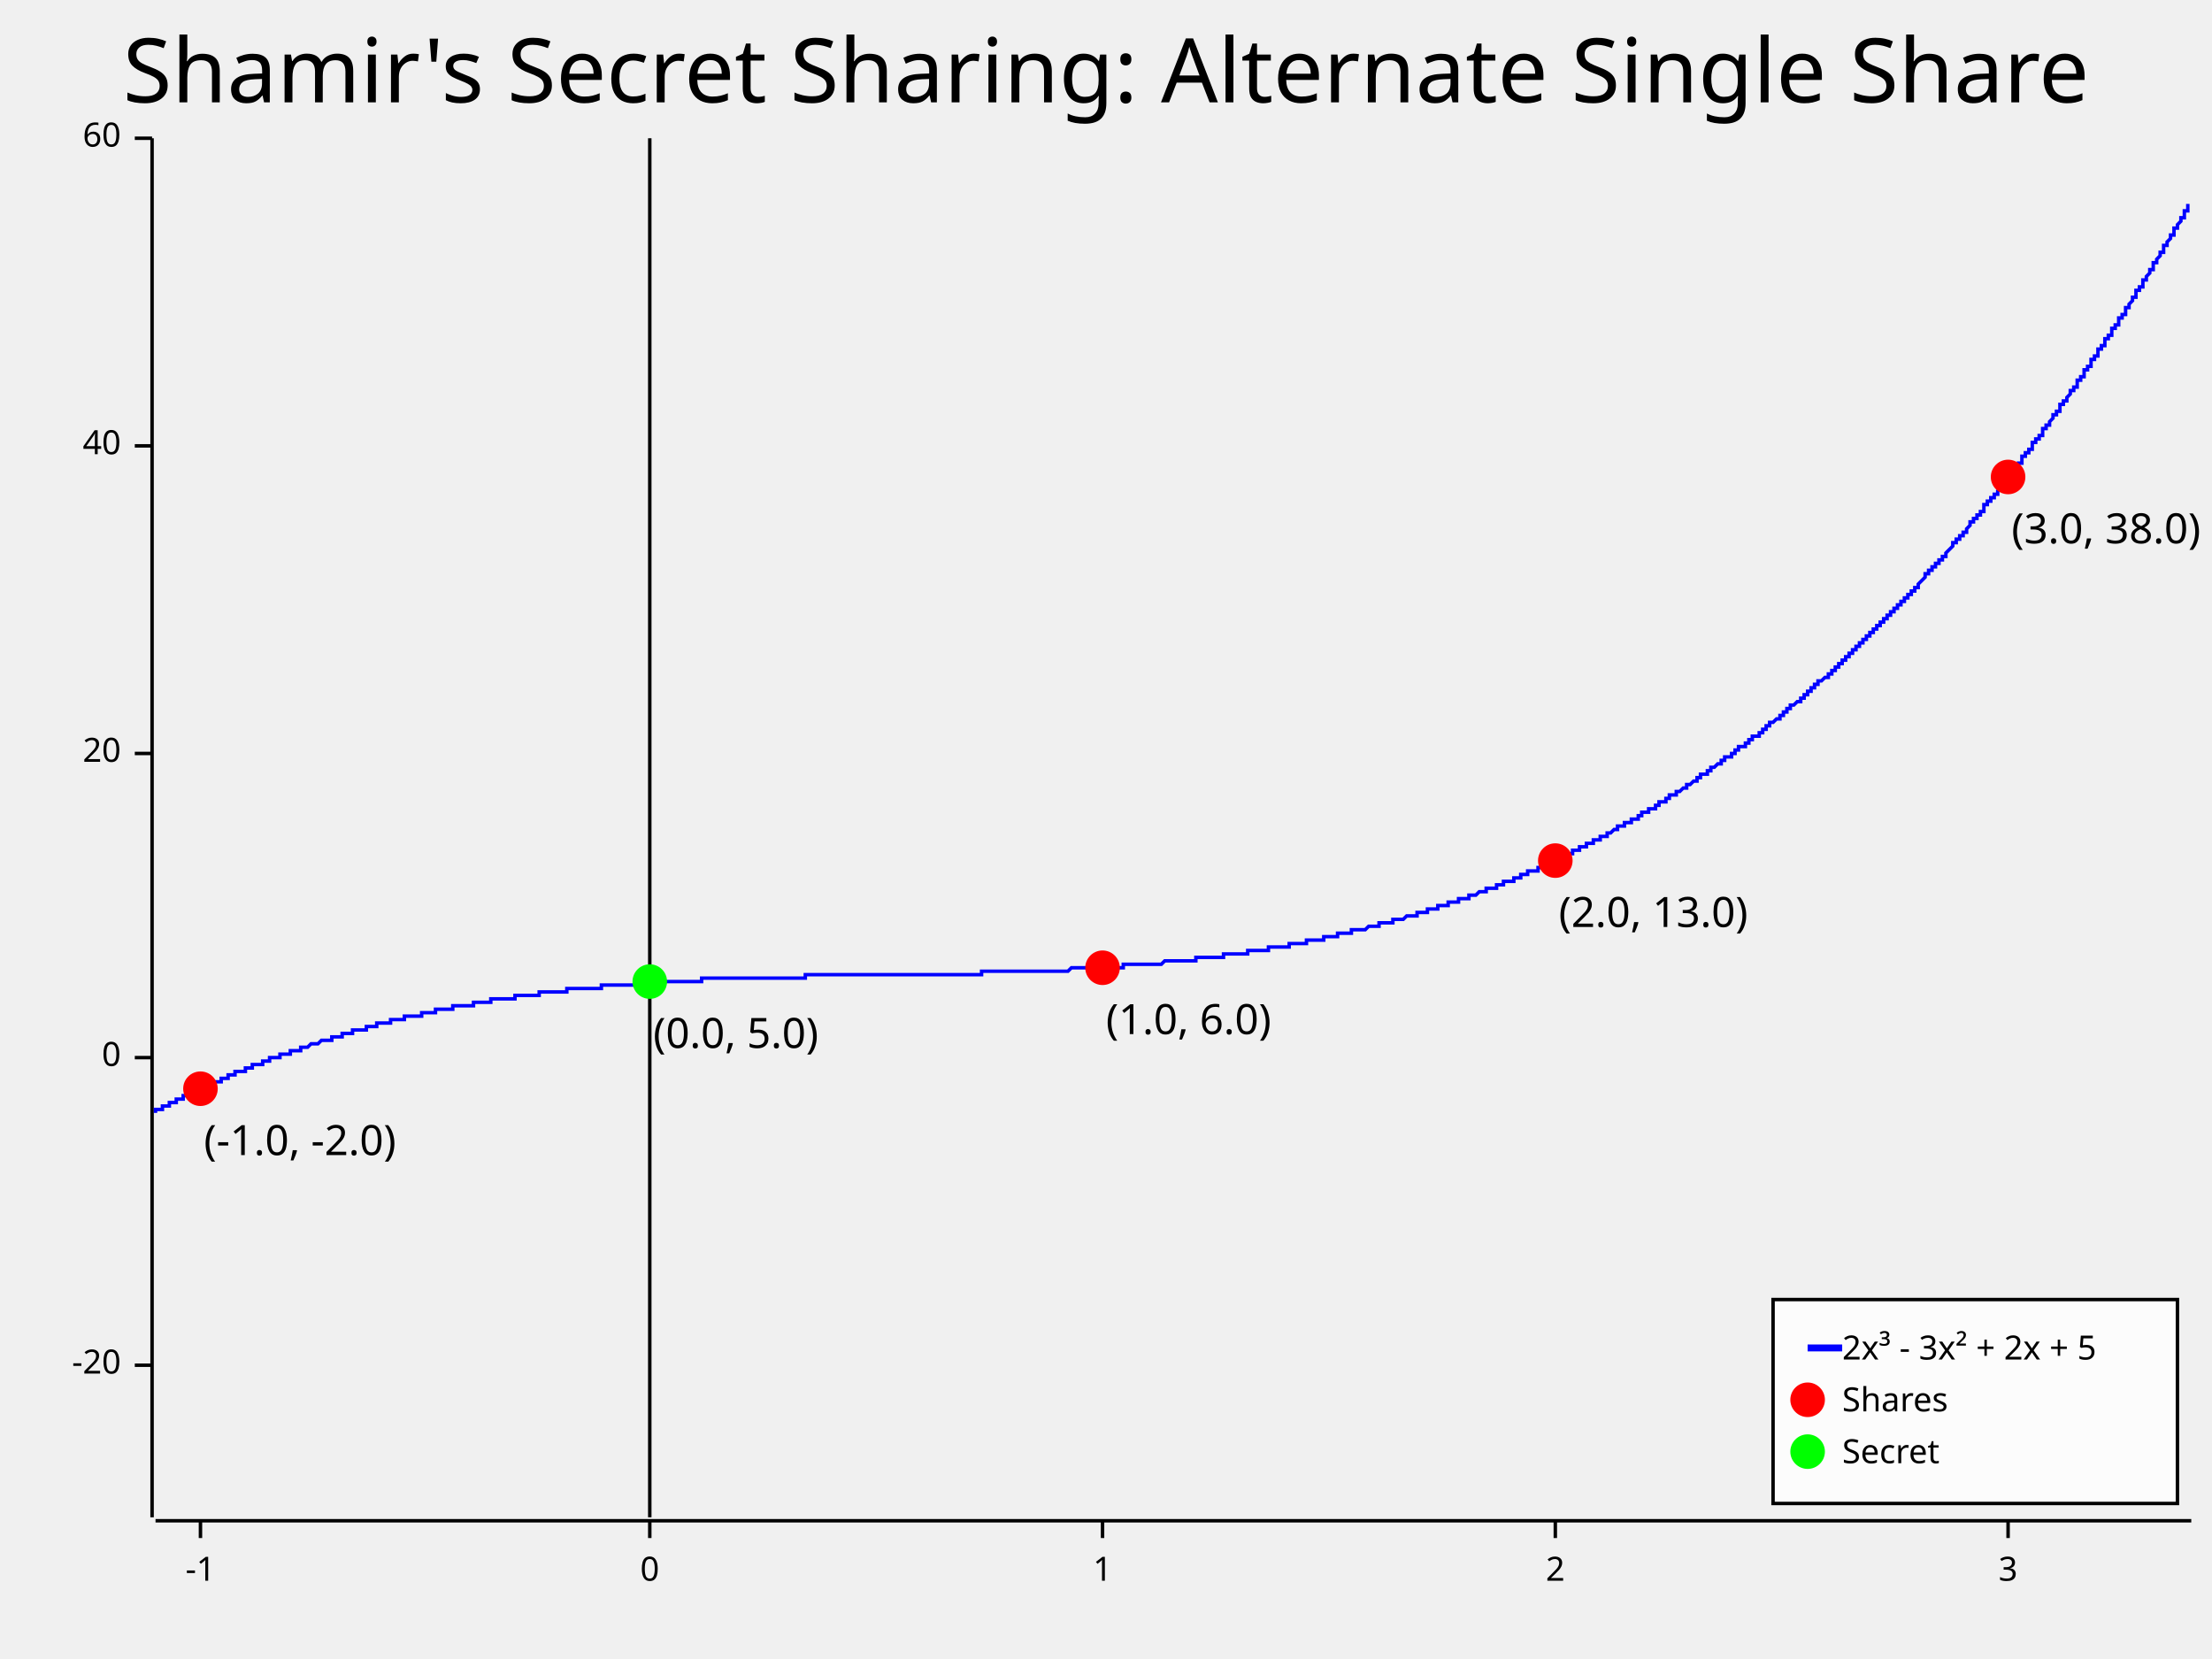
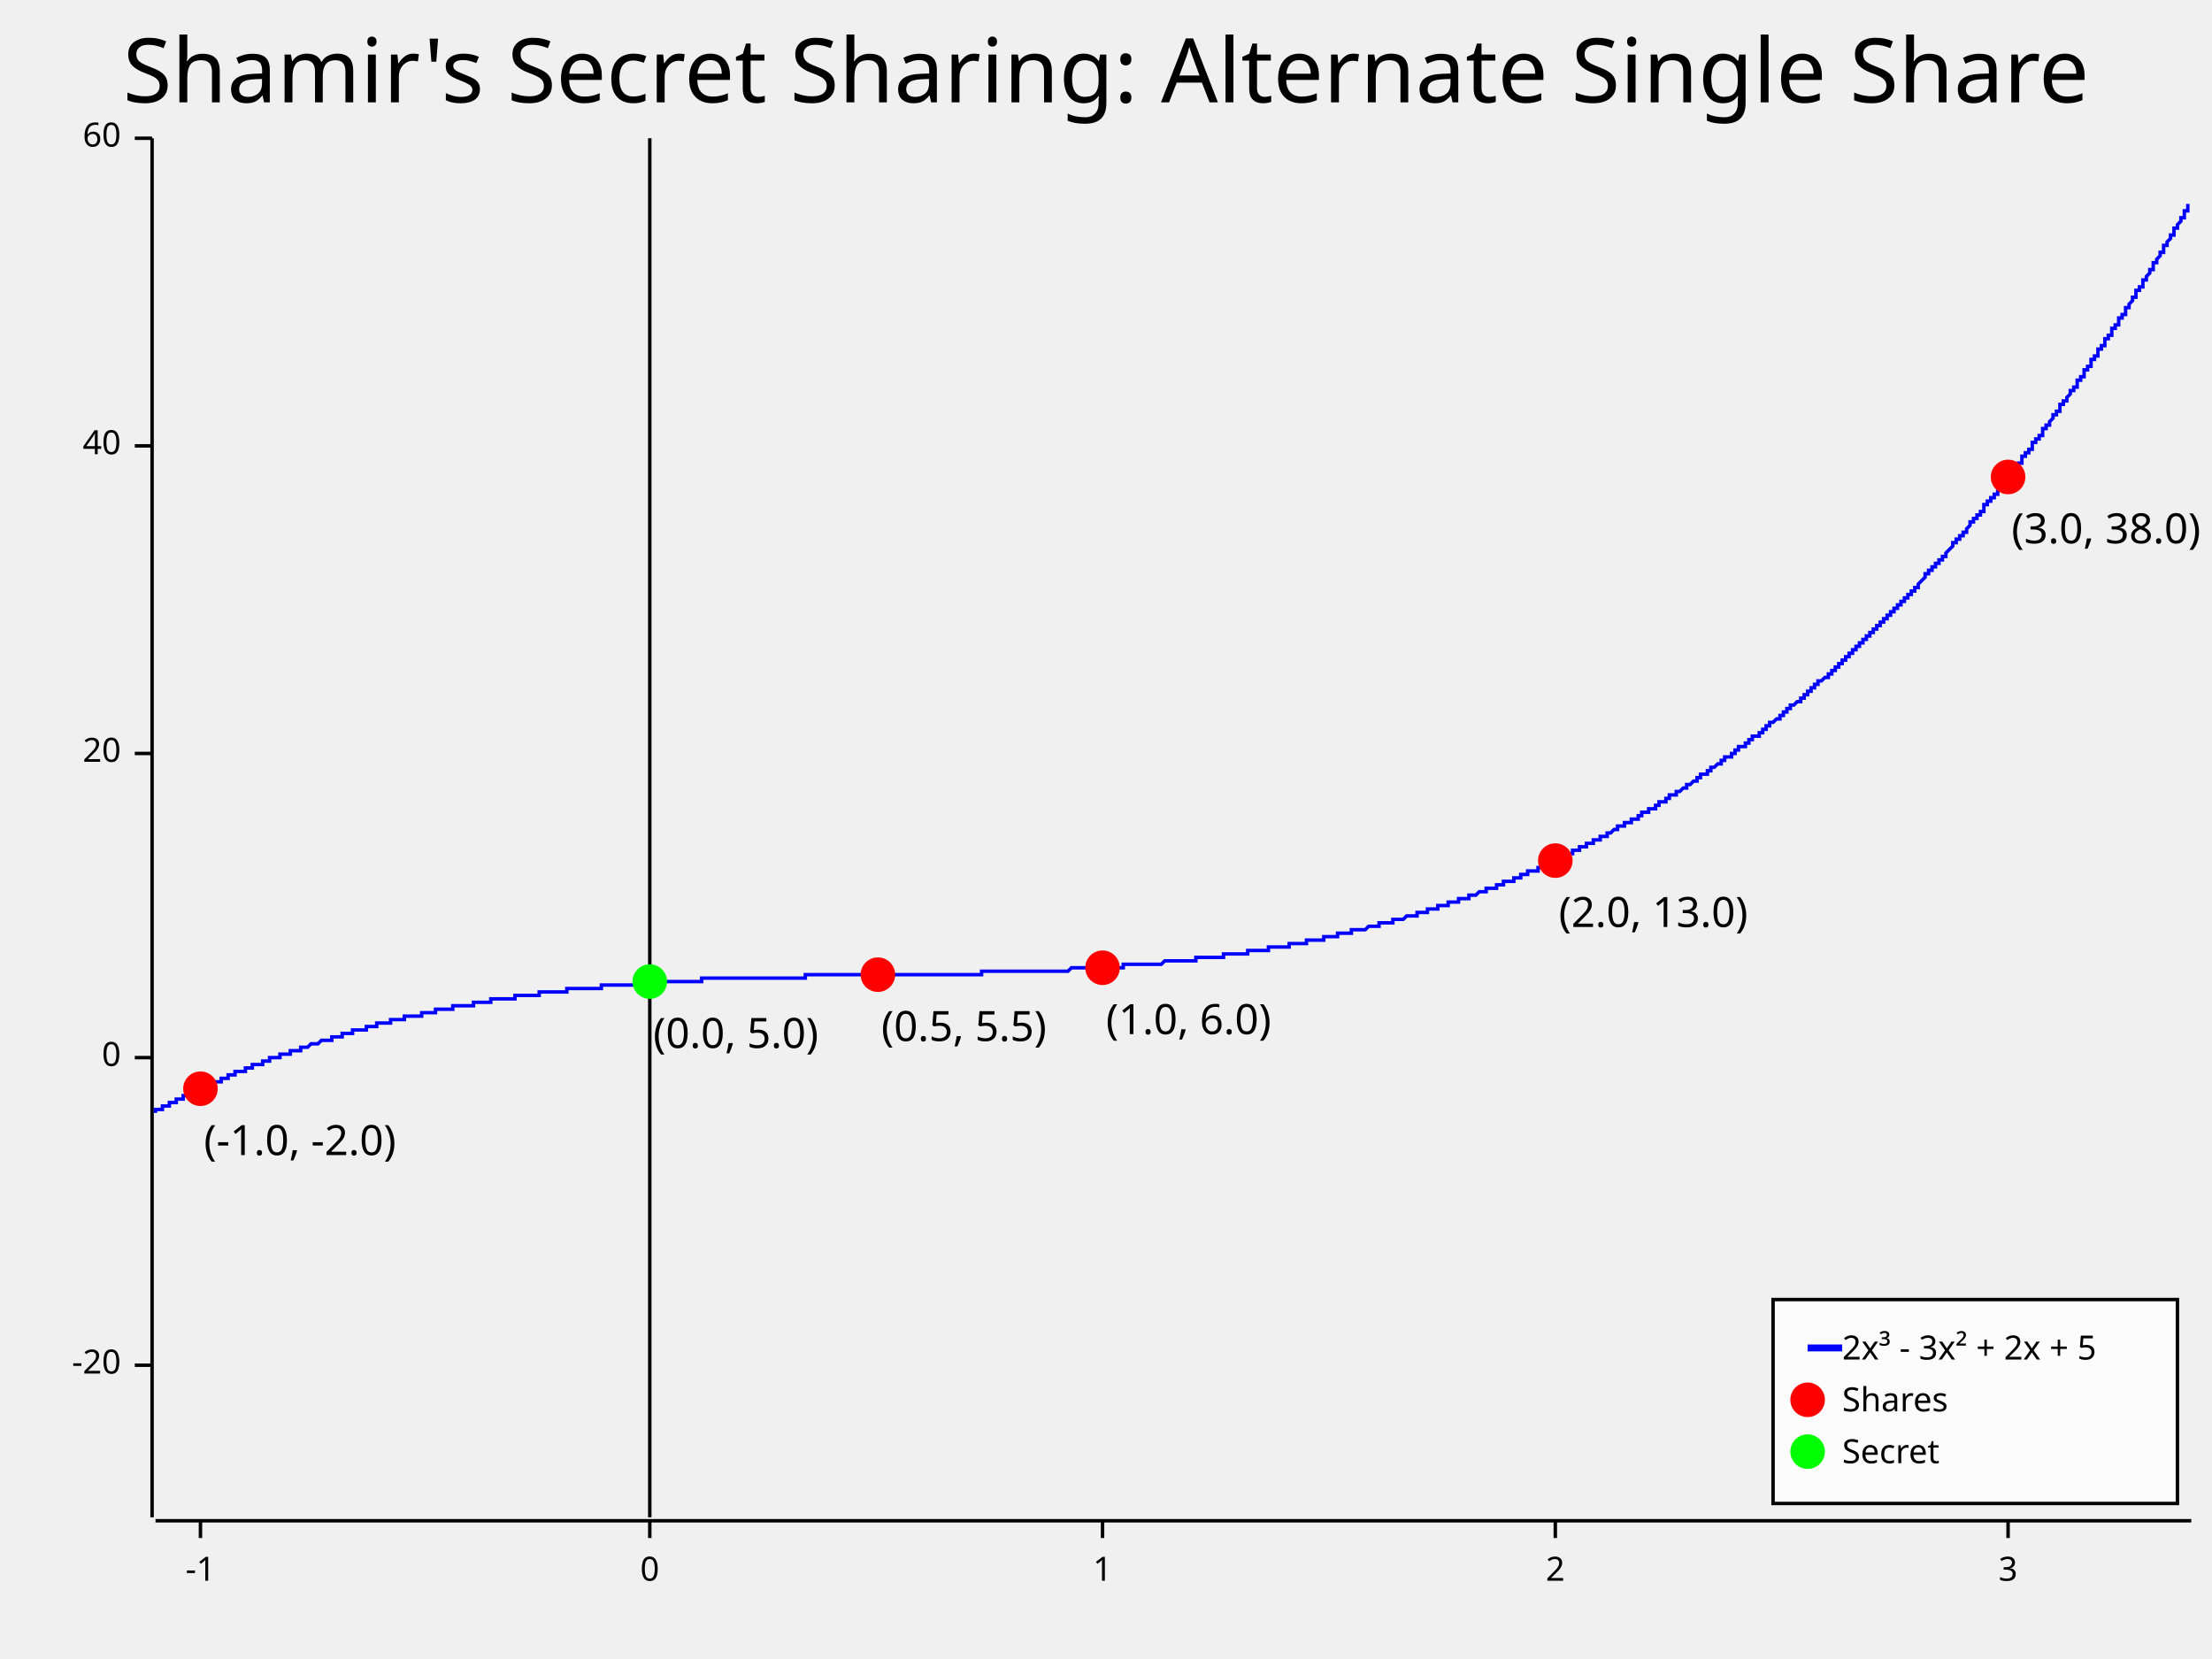
<svg xmlns="http://www.w3.org/2000/svg" width="640" height="480" viewBox="0 0 640 480">
  <text x="320" y="10" dy="0.76em" text-anchor="middle" font-family="sans-serif" font-size="25.806" opacity="1" fill="#000000">
Shamir's Secret Sharing: Alternate Single Share
</text>
  <polyline fill="none" opacity="1" stroke="#000000" stroke-width="1" points="44,40 44,439 " />
  <text x="35" y="395" dy="0.5ex" text-anchor="end" font-family="sans-serif" font-size="9.677" opacity="1" fill="#000000">
-20
</text>
  <polyline fill="none" opacity="1" stroke="#000000" stroke-width="1" points="39,395 44,395 " />
  <text x="35" y="306" dy="0.5ex" text-anchor="end" font-family="sans-serif" font-size="9.677" opacity="1" fill="#000000">
0
</text>
  <polyline fill="none" opacity="1" stroke="#000000" stroke-width="1" points="39,306 44,306 " />
  <text x="35" y="218" dy="0.5ex" text-anchor="end" font-family="sans-serif" font-size="9.677" opacity="1" fill="#000000">
20
</text>
  <polyline fill="none" opacity="1" stroke="#000000" stroke-width="1" points="39,218 44,218 " />
  <text x="35" y="129" dy="0.5ex" text-anchor="end" font-family="sans-serif" font-size="9.677" opacity="1" fill="#000000">
40
</text>
  <polyline fill="none" opacity="1" stroke="#000000" stroke-width="1" points="39,129 44,129 " />
  <text x="35" y="40" dy="0.5ex" text-anchor="end" font-family="sans-serif" font-size="9.677" opacity="1" fill="#000000">
60
</text>
  <polyline fill="none" opacity="1" stroke="#000000" stroke-width="1" points="39,40 44,40 " />
  <polyline fill="none" opacity="1" stroke="#000000" stroke-width="1" points="45,440 634,440 " />
  <text x="58" y="450" dy="0.76em" text-anchor="middle" font-family="sans-serif" font-size="9.677" opacity="1" fill="#000000">
-1
</text>
  <polyline fill="none" opacity="1" stroke="#000000" stroke-width="1" points="58,440 58,445 " />
  <text x="188" y="450" dy="0.76em" text-anchor="middle" font-family="sans-serif" font-size="9.677" opacity="1" fill="#000000">
0
</text>
  <polyline fill="none" opacity="1" stroke="#000000" stroke-width="1" points="188,440 188,445 " />
  <text x="319" y="450" dy="0.76em" text-anchor="middle" font-family="sans-serif" font-size="9.677" opacity="1" fill="#000000">
1
</text>
  <polyline fill="none" opacity="1" stroke="#000000" stroke-width="1" points="319,440 319,445 " />
  <text x="450" y="450" dy="0.76em" text-anchor="middle" font-family="sans-serif" font-size="9.677" opacity="1" fill="#000000">
2
</text>
  <polyline fill="none" opacity="1" stroke="#000000" stroke-width="1" points="450,440 450,445 " />
  <text x="581" y="450" dy="0.76em" text-anchor="middle" font-family="sans-serif" font-size="9.677" opacity="1" fill="#000000">
3
</text>
  <polyline fill="none" opacity="1" stroke="#000000" stroke-width="1" points="581,440 581,445 " />
  <polyline fill="none" opacity="1" stroke="#000000" stroke-width="1" points="188,439 188,40 " />
  <polyline fill="none" opacity="1" stroke="#0000FF" stroke-width="1" points="45,322 45,322 45,322 45,322 45,322 45,322 45,322 45,321 46,321 46,321 46,321 46,321 46,321 46,321 46,321 46,321 47,321 47,321 47,321 47,321 47,321 47,321 47,320 48,320 48,320 48,320 48,320 48,320 48,320 48,320 48,320 49,320 49,320 49,320 49,320 49,320 49,320 49,319 49,319 50,319 50,319 50,319 50,319 50,319 50,319 50,319 51,319 51,319 51,319 51,319 51,319 51,319 51,318 51,318 52,318 52,318 52,318 52,318 52,318 52,318 52,318 52,318 53,318 53,318 53,318 53,318 53,318 53,317 53,317 54,317 54,317 54,317 54,317 54,317 54,317 54,317 54,317 55,317 55,317 55,317 55,317 55,317 55,316 55,316 55,316 56,316 56,316 56,316 56,316 56,316 56,316 56,316 57,316 57,316 57,316 57,316 57,316 57,316 57,315 57,315 58,315 58,315 58,315 58,315 58,315 58,315 58,315 59,315 59,315 59,315 59,315 59,315 59,315 59,315 59,315 60,314 60,314 60,314 60,314 60,314 60,314 60,314 60,314 61,314 61,314 61,314 61,314 61,314 61,314 61,314 62,314 62,313 62,313 62,313 62,313 62,313 62,313 62,313 63,313 63,313 63,313 63,313 63,313 63,313 63,313 63,313 64,313 64,313 64,312 64,312 64,312 64,312 64,312 65,312 65,312 65,312 65,312 65,312 65,312 65,312 65,312 66,312 66,312 66,312 66,312 66,311 66,311 66,311 66,311 67,311 67,311 67,311 67,311 67,311 67,311 67,311 68,311 68,311 68,311 68,311 68,311 68,311 68,311 68,310 69,310 69,310 69,310 69,310 69,310 69,310 69,310 70,310 70,310 70,310 70,310 70,310 70,310 70,310 70,310 71,310 71,310 71,309 71,309 71,309 71,309 71,309 71,309 72,309 72,309 72,309 72,309 72,309 72,309 72,309 73,309 73,309 73,309 73,309 73,309 73,309 73,308 73,308 74,308 74,308 74,308 74,308 74,308 74,308 74,308 74,308 75,308 75,308 75,308 75,308 75,308 75,308 75,308 76,308 76,308 76,307 76,307 76,307 76,307 76,307 76,307 77,307 77,307 77,307 77,307 77,307 77,307 77,307 77,307 78,307 78,307 78,307 78,307 78,307 78,307 78,306 79,306 79,306 79,306 79,306 79,306 79,306 79,306 79,306 80,306 80,306 80,306 80,306 80,306 80,306 80,306 80,306 81,306 81,306 81,306 81,305 81,305 81,305 81,305 82,305 82,305 82,305 82,305 82,305 82,305 82,305 82,305 83,305 83,305 83,305 83,305 83,305 83,305 83,305 84,305 84,305 84,304 84,304 84,304 84,304 84,304 84,304 85,304 85,304 85,304 85,304 85,304 85,304 85,304 85,304 86,304 86,304 86,304 86,304 86,304 86,304 86,304 87,304 87,303 87,303 87,303 87,303 87,303 87,303 87,303 88,303 88,303 88,303 88,303 88,303 88,303 88,303 88,303 89,303 89,303 89,303 89,303 89,303 89,303 89,303 90,302 90,302 90,302 90,302 90,302 90,302 90,302 90,302 91,302 91,302 91,302 91,302 91,302 91,302 91,302 91,302 92,302 92,302 92,302 92,302 92,302 92,302 92,302 93,301 93,301 93,301 93,301 93,301 93,301 93,301 93,301 94,301 94,301 94,301 94,301 94,301 94,301 94,301 95,301 95,301 95,301 95,301 95,301 95,301 95,301 95,301 96,301 96,300 96,300 96,300 96,300 96,300 96,300 96,300 97,300 97,300 97,300 97,300 97,300 97,300 97,300 98,300 98,300 98,300 98,300 98,300 98,300 98,300 98,300 99,300 99,300 99,299 99,299 99,299 99,299 99,299 99,299 100,299 100,299 100,299 100,299 100,299 100,299 100,299 101,299 101,299 101,299 101,299 101,299 101,299 101,299 101,299 102,299 102,299 102,299 102,299 102,299 102,298 102,298 102,298 103,298 103,298 103,298 103,298 103,298 103,298 103,298 104,298 104,298 104,298 104,298 104,298 104,298 104,298 104,298 105,298 105,298 105,298 105,298 105,298 105,298 105,298 105,298 106,298 106,297 106,297 106,297 106,297 106,297 106,297 107,297 107,297 107,297 107,297 107,297 107,297 107,297 107,297 108,297 108,297 108,297 108,297 108,297 108,297 108,297 109,297 109,297 109,297 109,297 109,297 109,297 109,297 109,296 110,296 110,296 110,296 110,296 110,296 110,296 110,296 110,296 111,296 111,296 111,296 111,296 111,296 111,296 111,296 112,296 112,296 112,296 112,296 112,296 112,296 112,296 112,296 113,296 113,296 113,296 113,296 113,296 113,296 113,295 113,295 114,295 114,295 114,295 114,295 114,295 114,295 114,295 115,295 115,295 115,295 115,295 115,295 115,295 115,295 115,295 116,295 116,295 116,295 116,295 116,295 116,295 116,295 116,295 117,295 117,295 117,295 117,295 117,295 117,295 117,294 118,294 118,294 118,294 118,294 118,294 118,294 118,294 118,294 119,294 119,294 119,294 119,294 119,294 119,294 119,294 120,294 120,294 120,294 120,294 120,294 120,294 120,294 120,294 121,294 121,294 121,294 121,294 121,294 121,294 121,294 121,294 122,294 122,293 122,293 122,293 122,293 122,293 122,293 123,293 123,293 123,293 123,293 123,293 123,293 123,293 123,293 124,293 124,293 124,293 124,293 124,293 124,293 124,293 124,293 125,293 125,293 125,293 125,293 125,293 125,293 125,293 126,293 126,293 126,293 126,293 126,293 126,293 126,292 126,292 127,292 127,292 127,292 127,292 127,292 127,292 127,292 127,292 128,292 128,292 128,292 128,292 128,292 128,292 128,292 129,292 129,292 129,292 129,292 129,292 129,292 129,292 129,292 130,292 130,292 130,292 130,292 130,292 130,292 130,292 130,292 131,292 131,292 131,292 131,292 131,292 131,291 131,291 132,291 132,291 132,291 132,291 132,291 132,291 132,291 132,291 133,291 133,291 133,291 133,291 133,291 133,291 133,291 134,291 134,291 134,291 134,291 134,291 134,291 134,291 134,291 135,291 135,291 135,291 135,291 135,291 135,291 135,291 135,291 136,291 136,291 136,291 136,291 136,291 136,291 136,291 137,291 137,290 137,290 137,290 137,290 137,290 137,290 137,290 138,290 138,290 138,290 138,290 138,290 138,290 138,290 138,290 139,290 139,290 139,290 139,290 139,290 139,290 139,290 140,290 140,290 140,290 140,290 140,290 140,290 140,290 140,290 141,290 141,290 141,290 141,290 141,290 141,290 141,290 141,290 142,290 142,290 142,290 142,290 142,290 142,290 142,289 143,289 143,289 143,289 143,289 143,289 143,289 143,289 143,289 144,289 144,289 144,289 144,289 144,289 144,289 144,289 144,289 145,289 145,289 145,289 145,289 145,289 145,289 145,289 146,289 146,289 146,289 146,289 146,289 146,289 146,289 146,289 147,289 147,289 147,289 147,289 147,289 147,289 147,289 148,289 148,289 148,289 148,289 148,289 148,289 148,289 148,289 149,289 149,289 149,288 149,288 149,288 149,288 149,288 149,288 150,288 150,288 150,288 150,288 150,288 150,288 150,288 151,288 151,288 151,288 151,288 151,288 151,288 151,288 151,288 152,288 152,288 152,288 152,288 152,288 152,288 152,288 152,288 153,288 153,288 153,288 153,288 153,288 153,288 153,288 154,288 154,288 154,288 154,288 154,288 154,288 154,288 154,288 155,288 155,288 155,288 155,288 155,288 155,288 155,288 155,288 156,288 156,288 156,288 156,287 156,287 156,287 156,287 157,287 157,287 157,287 157,287 157,287 157,287 157,287 157,287 158,287 158,287 158,287 158,287 158,287 158,287 158,287 159,287 159,287 159,287 159,287 159,287 159,287 159,287 159,287 160,287 160,287 160,287 160,287 160,287 160,287 160,287 160,287 161,287 161,287 161,287 161,287 161,287 161,287 161,287 162,287 162,287 162,287 162,287 162,287 162,287 162,287 162,287 163,287 163,287 163,287 163,287 163,287 163,287 163,287 163,287 164,287 164,287 164,287 164,287 164,286 164,286 164,286 165,286 165,286 165,286 165,286 165,286 165,286 165,286 165,286 166,286 166,286 166,286 166,286 166,286 166,286 166,286 166,286 167,286 167,286 167,286 167,286 167,286 167,286 167,286 168,286 168,286 168,286 168,286 168,286 168,286 168,286 168,286 169,286 169,286 169,286 169,286 169,286 169,286 169,286 169,286 170,286 170,286 170,286 170,286 170,286 170,286 170,286 171,286 171,286 171,286 171,286 171,286 171,286 171,286 171,286 172,286 172,286 172,286 172,286 172,286 172,286 172,286 173,286 173,286 173,286 173,286 173,286 173,286 173,286 173,286 174,286 174,286 174,286 174,285 174,285 174,285 174,285 174,285 175,285 175,285 175,285 175,285 175,285 175,285 175,285 176,285 176,285 176,285 176,285 176,285 176,285 176,285 176,285 177,285 177,285 177,285 177,285 177,285 177,285 177,285 177,285 178,285 178,285 178,285 178,285 178,285 178,285 178,285 179,285 179,285 179,285 179,285 179,285 179,285 179,285 179,285 180,285 180,285 180,285 180,285 180,285 180,285 180,285 180,285 181,285 181,285 181,285 181,285 181,285 181,285 181,285 182,285 182,285 182,285 182,285 182,285 182,285 182,285 182,285 183,285 183,285 183,285 183,285 183,285 183,285 183,285 184,285 184,285 184,285 184,285 184,285 184,285 184,285 184,285 185,285 185,285 185,285 185,285 185,285 185,285 185,285 185,285 186,285 186,285 186,285 186,285 186,284 186,284 186,284 187,284 187,284 187,284 187,284 187,284 187,284 187,284 187,284 188,284 188,284 188,284 188,284 188,284 188,284 188,284 188,284 189,284 189,284 189,284 189,284 189,284 189,284 189,284 190,284 190,284 190,284 190,284 190,284 190,284 190,284 190,284 191,284 191,284 191,284 191,284 191,284 191,284 191,284 191,284 192,284 192,284 192,284 192,284 192,284 192,284 192,284 193,284 193,284 193,284 193,284 193,284 193,284 193,284 193,284 194,284 194,284 194,284 194,284 194,284 194,284 194,284 194,284 195,284 195,284 195,284 195,284 195,284 195,284 195,284 196,284 196,284 196,284 196,284 196,284 196,284 196,284 196,284 197,284 197,284 197,284 197,284 197,284 197,284 197,284 198,284 198,284 198,284 198,284 198,284 198,284 198,284 198,284 199,284 199,284 199,284 199,284 199,284 199,284 199,284 199,284 200,284 200,284 200,284 200,284 200,284 200,284 200,284 201,284 201,284 201,284 201,284 201,284 201,284 201,284 201,284 202,284 202,284 202,284 202,284 202,284 202,284 202,284 202,284 203,284 203,284 203,284 203,283 203,283 203,283 203,283 204,283 204,283 204,283 204,283 204,283 204,283 204,283 204,283 205,283 205,283 205,283 205,283 205,283 205,283 205,283 205,283 206,283 206,283 206,283 206,283 206,283 206,283 206,283 207,283 207,283 207,283 207,283 207,283 207,283 207,283 207,283 208,283 208,283 208,283 208,283 208,283 208,283 208,283 209,283 209,283 209,283 209,283 209,283 209,283 209,283 209,283 210,283 210,283 210,283 210,283 210,283 210,283 210,283 210,283 211,283 211,283 211,283 211,283 211,283 211,283 211,283 212,283 212,283 212,283 212,283 212,283 212,283 212,283 212,283 213,283 213,283 213,283 213,283 213,283 213,283 213,283 213,283 214,283 214,283 214,283 214,283 214,283 214,283 214,283 215,283 215,283 215,283 215,283 215,283 215,283 215,283 215,283 216,283 216,283 216,283 216,283 216,283 216,283 216,283 216,283 217,283 217,283 217,283 217,283 217,283 217,283 217,283 218,283 218,283 218,283 218,283 218,283 218,283 218,283 218,283 219,283 219,283 219,283 219,283 219,283 219,283 219,283 219,283 220,283 220,283 220,283 220,283 220,283 220,283 220,283 221,283 221,283 221,283 221,283 221,283 221,283 221,283 221,283 222,283 222,283 222,283 222,283 222,283 222,283 222,283 223,283 223,283 223,283 223,283 223,283 223,283 223,283 223,283 224,283 224,283 224,283 224,283 224,283 224,283 224,283 224,283 225,283 225,283 225,283 225,283 225,283 225,283 225,283 226,283 226,283 226,283 226,283 226,283 226,283 226,283 226,283 227,283 227,283 227,283 227,283 227,283 227,283 227,283 227,283 228,283 228,283 228,283 228,283 228,283 228,283 228,283 229,283 229,283 229,283 229,283 229,283 229,283 229,283 229,283 230,283 230,283 230,283 230,283 230,283 230,283 230,283 230,283 231,283 231,283 231,283 231,283 231,283 231,283 231,283 232,283 232,283 232,283 232,283 232,283 232,283 232,283 232,283 233,283 233,283 233,283 233,283 233,283 233,283 233,282 234,282 234,282 234,282 234,282 234,282 234,282 234,282 234,282 235,282 235,282 235,282 235,282 235,282 235,282 235,282 235,282 236,282 236,282 236,282 236,282 236,282 236,282 236,282 237,282 237,282 237,282 237,282 237,282 237,282 237,282 237,282 238,282 238,282 238,282 238,282 238,282 238,282 238,282 238,282 239,282 239,282 239,282 239,282 239,282 239,282 239,282 240,282 240,282 240,282 240,282 240,282 240,282 240,282 240,282 241,282 241,282 241,282 241,282 241,282 241,282 241,282 241,282 242,282 242,282 242,282 242,282 242,282 242,282 242,282 243,282 243,282 243,282 243,282 243,282 243,282 243,282 243,282 244,282 244,282 244,282 244,282 244,282 244,282 244,282 244,282 245,282 245,282 245,282 245,282 245,282 245,282 245,282 246,282 246,282 246,282 246,282 246,282 246,282 246,282 246,282 247,282 247,282 247,282 247,282 247,282 247,282 247,282 248,282 248,282 248,282 248,282 248,282 248,282 248,282 248,282 249,282 249,282 249,282 249,282 249,282 249,282 249,282 249,282 250,282 250,282 250,282 250,282 250,282 250,282 250,282 251,282 251,282 251,282 251,282 251,282 251,282 251,282 251,282 252,282 252,282 252,282 252,282 252,282 252,282 252,282 252,282 253,282 253,282 253,282 253,282 253,282 253,282 253,282 254,282 254,282 254,282 254,282 254,282 254,282 254,282 254,282 255,282 255,282 255,282 255,282 255,282 255,282 255,282 255,282 256,282 256,282 256,282 256,282 256,282 256,282 256,282 257,282 257,282 257,282 257,282 257,282 257,282 257,282 257,282 258,282 258,282 258,282 258,282 258,282 258,282 258,282 259,282 259,282 259,282 259,282 259,282 259,282 259,282 259,282 260,282 260,282 260,282 260,282 260,282 260,282 260,282 260,282 261,282 261,282 261,282 261,282 261,282 261,282 261,282 262,282 262,282 262,282 262,282 262,282 262,282 262,282 262,282 263,282 263,282 263,282 263,282 263,282 263,282 263,282 263,282 264,282 264,282 264,282 264,282 264,282 264,282 264,282 265,282 265,282 265,282 265,282 265,282 265,282 265,282 265,282 266,282 266,282 266,282 266,282 266,282 266,282 266,282 266,282 267,282 267,282 267,282 267,282 267,282 267,282 267,282 268,282 268,282 268,282 268,282 268,282 268,282 268,282 268,282 269,282 269,282 269,282 269,282 269,282 269,282 269,282 269,282 270,282 270,282 270,282 270,282 270,282 270,282 270,282 271,282 271,282 271,282 271,282 271,282 271,282 271,282 271,282 272,282 272,282 272,282 272,282 272,282 272,282 272,282 273,282 273,282 273,282 273,282 273,282 273,282 273,282 273,282 274,282 274,282 274,282 274,282 274,282 274,282 274,282 274,282 275,282 275,282 275,282 275,282 275,282 275,282 275,282 276,282 276,282 276,282 276,282 276,282 276,282 276,282 276,282 277,282 277,282 277,282 277,282 277,282 277,282 277,282 277,282 278,282 278,282 278,282 278,282 278,282 278,282 278,282 279,282 279,282 279,282 279,282 279,282 279,282 279,282 279,282 280,282 280,282 280,282 280,282 280,282 280,282 280,282 280,282 281,282 281,282 281,282 281,282 281,282 281,282 281,282 282,282 282,282 282,282 282,282 282,282 282,282 282,282 282,282 283,282 283,282 283,282 283,282 283,282 283,282 283,282 284,282 284,282 284,282 284,282 284,281 284,281 284,281 284,281 285,281 285,281 285,281 285,281 285,281 285,281 285,281 285,281 286,281 286,281 286,281 286,281 286,281 286,281 286,281 287,281 287,281 287,281 287,281 287,281 287,281 287,281 287,281 288,281 288,281 288,281 288,281 288,281 288,281 288,281 288,281 289,281 289,281 289,281 289,281 289,281 289,281 289,281 290,281 290,281 290,281 290,281 290,281 290,281 290,281 290,281 291,281 291,281 291,281 291,281 291,281 291,281 291,281 291,281 292,281 292,281 292,281 292,281 292,281 292,281 292,281 293,281 293,281 293,281 293,281 293,281 293,281 293,281 293,281 294,281 294,281 294,281 294,281 294,281 294,281 294,281 294,281 295,281 295,281 295,281 295,281 295,281 295,281 295,281 296,281 296,281 296,281 296,281 296,281 296,281 296,281 296,281 297,281 297,281 297,281 297,281 297,281 297,281 297,281 298,281 298,281 298,281 298,281 298,281 298,281 298,281 298,281 299,281 299,281 299,281 299,281 299,281 299,281 299,281 299,281 300,281 300,281 300,281 300,281 300,281 300,281 300,281 301,281 301,281 301,281 301,281 301,281 301,281 301,281 301,281 302,281 302,281 302,281 302,281 302,281 302,281 302,281 302,281 303,281 303,281 303,281 303,281 303,281 303,281 303,281 304,281 304,281 304,281 304,281 304,281 304,281 304,281 304,281 305,281 305,281 305,281 305,281 305,281 305,281 305,281 305,281 306,281 306,281 306,281 306,281 306,281 306,281 306,281 307,281 307,281 307,281 307,281 307,281 307,281 307,281 307,281 308,281 308,281 308,281 308,281 308,281 308,281 308,281 309,281 309,281 309,281 309,281 309,281 309,281 309,281 309,281 310,280 310,280 310,280 310,280 310,280 310,280 310,280 310,280 311,280 311,280 311,280 311,280 311,280 311,280 311,280 312,280 312,280 312,280 312,280 312,280 312,280 312,280 312,280 313,280 313,280 313,280 313,280 313,280 313,280 313,280 313,280 314,280 314,280 314,280 314,280 314,280 314,280 314,280 315,280 315,280 315,280 315,280 315,280 315,280 315,280 315,280 316,280 316,280 316,280 316,280 316,280 316,280 316,280 316,280 317,280 317,280 317,280 317,280 317,280 317,280 317,280 318,280 318,280 318,280 318,280 318,280 318,280 318,280 318,280 319,280 319,280 319,280 319,280 319,280 319,280 319,280 319,280 320,280 320,280 320,280 320,280 320,280 320,280 320,280 321,280 321,280 321,280 321,280 321,280 321,280 321,280 321,280 322,280 322,280 322,280 322,280 322,280 322,280 322,280 323,280 323,280 323,280 323,280 323,280 323,280 323,280 323,280 324,280 324,280 324,280 324,280 324,280 324,280 324,280 324,280 325,280 325,280 325,280 325,279 325,279 325,279 325,279 326,279 326,279 326,279 326,279 326,279 326,279 326,279 326,279 327,279 327,279 327,279 327,279 327,279 327,279 327,279 327,279 328,279 328,279 328,279 328,279 328,279 328,279 328,279 329,279 329,279 329,279 329,279 329,279 329,279 329,279 329,279 330,279 330,279 330,279 330,279 330,279 330,279 330,279 330,279 331,279 331,279 331,279 331,279 331,279 331,279 331,279 332,279 332,279 332,279 332,279 332,279 332,279 332,279 332,279 333,279 333,279 333,279 333,279 333,279 333,279 333,279 334,279 334,279 334,279 334,279 334,279 334,279 334,279 334,279 335,279 335,279 335,279 335,279 335,279 335,279 335,279 335,279 336,279 336,279 336,279 336,279 336,279 336,279 336,279 337,278 337,278 337,278 337,278 337,278 337,278 337,278 337,278 338,278 338,278 338,278 338,278 338,278 338,278 338,278 338,278 339,278 339,278 339,278 339,278 339,278 339,278 339,278 340,278 340,278 340,278 340,278 340,278 340,278 340,278 340,278 341,278 341,278 341,278 341,278 341,278 341,278 341,278 341,278 342,278 342,278 342,278 342,278 342,278 342,278 342,278 343,278 343,278 343,278 343,278 343,278 343,278 343,278 343,278 344,278 344,278 344,278 344,278 344,278 344,278 344,278 344,278 345,278 345,278 345,278 345,278 345,278 345,278 345,278 346,278 346,278 346,277 346,277 346,277 346,277 346,277 346,277 347,277 347,277 347,277 347,277 347,277 347,277 347,277 348,277 348,277 348,277 348,277 348,277 348,277 348,277 348,277 349,277 349,277 349,277 349,277 349,277 349,277 349,277 349,277 350,277 350,277 350,277 350,277 350,277 350,277 350,277 351,277 351,277 351,277 351,277 351,277 351,277 351,277 351,277 352,277 352,277 352,277 352,277 352,277 352,277 352,277 352,277 353,277 353,277 353,277 353,277 353,277 353,277 353,277 354,277 354,277 354,276 354,276 354,276 354,276 354,276 354,276 355,276 355,276 355,276 355,276 355,276 355,276 355,276 355,276 356,276 356,276 356,276 356,276 356,276 356,276 356,276 357,276 357,276 357,276 357,276 357,276 357,276 357,276 357,276 358,276 358,276 358,276 358,276 358,276 358,276 358,276 359,276 359,276 359,276 359,276 359,276 359,276 359,276 359,276 360,276 360,276 360,276 360,276 360,276 360,276 360,276 360,276 361,276 361,275 361,275 361,275 361,275 361,275 361,275 362,275 362,275 362,275 362,275 362,275 362,275 362,275 362,275 363,275 363,275 363,275 363,275 363,275 363,275 363,275 363,275 364,275 364,275 364,275 364,275 364,275 364,275 364,275 365,275 365,275 365,275 365,275 365,275 365,275 365,275 365,275 366,275 366,275 366,275 366,275 366,275 366,275 366,275 366,275 367,275 367,275 367,275 367,274 367,274 367,274 367,274 368,274 368,274 368,274 368,274 368,274 368,274 368,274 368,274 369,274 369,274 369,274 369,274 369,274 369,274 369,274 369,274 370,274 370,274 370,274 370,274 370,274 370,274 370,274 371,274 371,274 371,274 371,274 371,274 371,274 371,274 371,274 372,274 372,274 372,274 372,274 372,274 372,274 372,274 373,274 373,273 373,273 373,273 373,273 373,273 373,273 373,273 374,273 374,273 374,273 374,273 374,273 374,273 374,273 374,273 375,273 375,273 375,273 375,273 375,273 375,273 375,273 376,273 376,273 376,273 376,273 376,273 376,273 376,273 376,273 377,273 377,273 377,273 377,273 377,273 377,273 377,273 377,273 378,273 378,273 378,272 378,272 378,272 378,272 378,272 379,272 379,272 379,272 379,272 379,272 379,272 379,272 379,272 380,272 380,272 380,272 380,272 380,272 380,272 380,272 380,272 381,272 381,272 381,272 381,272 381,272 381,272 381,272 382,272 382,272 382,272 382,272 382,272 382,272 382,272 382,272 383,272 383,271 383,271 383,271 383,271 383,271 383,271 384,271 384,271 384,271 384,271 384,271 384,271 384,271 384,271 385,271 385,271 385,271 385,271 385,271 385,271 385,271 385,271 386,271 386,271 386,271 386,271 386,271 386,271 386,271 387,271 387,271 387,271 387,271 387,271 387,271 387,270 387,270 388,270 388,270 388,270 388,270 388,270 388,270 388,270 388,270 389,270 389,270 389,270 389,270 389,270 389,270 389,270 390,270 390,270 390,270 390,270 390,270 390,270 390,270 390,270 391,270 391,270 391,270 391,270 391,270 391,270 391,270 391,269 392,269 392,269 392,269 392,269 392,269 392,269 392,269 393,269 393,269 393,269 393,269 393,269 393,269 393,269 393,269 394,269 394,269 394,269 394,269 394,269 394,269 394,269 394,269 395,269 395,269 395,269 395,269 395,269 395,269 395,269 396,268 396,268 396,268 396,268 396,268 396,268 396,268 396,268 397,268 397,268 397,268 397,268 397,268 397,268 397,268 398,268 398,268 398,268 398,268 398,268 398,268 398,268 398,268 399,268 399,268 399,268 399,268 399,268 399,268 399,267 399,267 400,267 400,267 400,267 400,267 400,267 400,267 400,267 401,267 401,267 401,267 401,267 401,267 401,267 401,267 401,267 402,267 402,267 402,267 402,267 402,267 402,267 402,267 402,267 403,267 403,267 403,267 403,266 403,266 403,266 403,266 404,266 404,266 404,266 404,266 404,266 404,266 404,266 404,266 405,266 405,266 405,266 405,266 405,266 405,266 405,266 405,266 406,266 406,266 406,266 406,266 406,266 406,266 406,266 407,265 407,265 407,265 407,265 407,265 407,265 407,265 407,265 408,265 408,265 408,265 408,265 408,265 408,265 408,265 409,265 409,265 409,265 409,265 409,265 409,265 409,265 409,265 410,265 410,265 410,264 410,264 410,264 410,264 410,264 410,264 411,264 411,264 411,264 411,264 411,264 411,264 411,264 412,264 412,264 412,264 412,264 412,264 412,264 412,264 412,264 413,264 413,264 413,264 413,264 413,263 413,263 413,263 413,263 414,263 414,263 414,263 414,263 414,263 414,263 414,263 415,263 415,263 415,263 415,263 415,263 415,263 415,263 415,263 416,263 416,263 416,263 416,263 416,263 416,262 416,262 416,262 417,262 417,262 417,262 417,262 417,262 417,262 417,262 418,262 418,262 418,262 418,262 418,262 418,262 418,262 418,262 419,262 419,262 419,262 419,262 419,261 419,261 419,261 420,261 420,261 420,261 420,261 420,261 420,261 420,261 420,261 421,261 421,261 421,261 421,261 421,261 421,261 421,261 421,261 422,261 422,261 422,261 422,260 422,260 422,260 422,260 423,260 423,260 423,260 423,260 423,260 423,260 423,260 423,260 424,260 424,260 424,260 424,260 424,260 424,260 424,260 424,260 425,260 425,260 425,259 425,259 425,259 425,259 425,259 426,259 426,259 426,259 426,259 426,259 426,259 426,259 426,259 427,259 427,259 427,259 427,259 427,259 427,259 427,259 427,259 428,258 428,258 428,258 428,258 428,258 428,258 428,258 429,258 429,258 429,258 429,258 429,258 429,258 429,258 429,258 430,258 430,258 430,258 430,258 430,258 430,257 430,257 430,257 431,257 431,257 431,257 431,257 431,257 431,257 431,257 432,257 432,257 432,257 432,257 432,257 432,257 432,257 432,257 433,257 433,256 433,256 433,256 433,256 433,256 433,256 434,256 434,256 434,256 434,256 434,256 434,256 434,256 434,256 435,256 435,256 435,256 435,256 435,256 435,255 435,255 435,255 436,255 436,255 436,255 436,255 436,255 436,255 436,255 437,255 437,255 437,255 437,255 437,255 437,255 437,255 437,255 438,255 438,254 438,254 438,254 438,254 438,254 438,254 438,254 439,254 439,254 439,254 439,254 439,254 439,254 439,254 440,254 440,254 440,254 440,254 440,253 440,253 440,253 440,253 441,253 441,253 441,253 441,253 441,253 441,253 441,253 441,253 442,253 442,253 442,253 442,253 442,253 442,253 442,252 443,252 443,252 443,252 443,252 443,252 443,252 443,252 443,252 444,252 444,252 444,252 444,252 444,252 444,252 444,252 445,252 445,251 445,251 445,251 445,251 445,251 445,251 445,251 446,251 446,251 446,251 446,251 446,251 446,251 446,251 446,251 447,251 447,251 447,250 447,250 447,250 447,250 447,250 448,250 448,250 448,250 448,250 448,250 448,250 448,250 448,250 449,250 449,250 449,250 449,249 449,249 449,249 449,249 449,249 450,249 450,249 450,249 450,249 450,249 450,249 450,249 451,249 451,249 451,249 451,249 451,248 451,248 451,248 451,248 452,248 452,248 452,248 452,248 452,248 452,248 452,248 452,248 453,248 453,248 453,248 453,248 453,247 453,247 453,247 454,247 454,247 454,247 454,247 454,247 454,247 454,247 454,247 455,247 455,247 455,247 455,247 455,247 455,246 455,246 455,246 456,246 456,246 456,246 456,246 456,246 456,246 456,246 457,246 457,246 457,246 457,246 457,246 457,245 457,245 457,245 458,245 458,245 458,245 458,245 458,245 458,245 458,245 459,245 459,245 459,245 459,245 459,245 459,244 459,244 459,244 460,244 460,244 460,244 460,244 460,244 460,244 460,244 460,244 461,244 461,244 461,244 461,244 461,243 461,243 461,243 462,243 462,243 462,243 462,243 462,243 462,243 462,243 462,243 463,243 463,243 463,243 463,242 463,242 463,242 463,242 463,242 464,242 464,242 464,242 464,242 464,242 464,242 464,242 465,242 465,242 465,241 465,241 465,241 465,241 465,241 465,241 466,241 466,241 466,241 466,241 466,241 466,241 466,241 466,241 467,240 467,240 467,240 467,240 467,240 467,240 467,240 468,240 468,240 468,240 468,240 468,240 468,240 468,240 468,239 469,239 469,239 469,239 469,239 469,239 469,239 469,239 470,239 470,239 470,239 470,239 470,239 470,238 470,238 470,238 471,238 471,238 471,238 471,238 471,238 471,238 471,238 471,238 472,238 472,238 472,237 472,237 472,237 472,237 472,237 473,237 473,237 473,237 473,237 473,237 473,237 473,237 473,237 474,237 474,236 474,236 474,236 474,236 474,236 474,236 474,236 475,236 475,236 475,236 475,236 475,236 475,235 475,235 476,235 476,235 476,235 476,235 476,235 476,235 476,235 476,235 477,235 477,235 477,235 477,234 477,234 477,234 477,234 477,234 478,234 478,234 478,234 478,234 478,234 478,234 478,234 479,234 479,233 479,233 479,233 479,233 479,233 479,233 479,233 480,233 480,233 480,233 480,233 480,233 480,232 480,232 480,232 481,232 481,232 481,232 481,232 481,232 481,232 481,232 482,232 482,232 482,231 482,231 482,231 482,231 482,231 482,231 483,231 483,231 483,231 483,231 483,231 483,231 483,230 484,230 484,230 484,230 484,230 484,230 484,230 484,230 484,230 485,230 485,230 485,230 485,229 485,229 485,229 485,229 485,229 486,229 486,229 486,229 486,229 486,229 486,229 486,229 487,228 487,228 487,228 487,228 487,228 487,228 487,228 487,228 488,228 488,228 488,228 488,227 488,227 488,227 488,227 488,227 489,227 489,227 489,227 489,227 489,227 489,227 489,227 490,226 490,226 490,226 490,226 490,226 490,226 490,226 490,226 491,226 491,226 491,226 491,225 491,225 491,225 491,225 491,225 492,225 492,225 492,225 492,225 492,225 492,225 492,224 493,224 493,224 493,224 493,224 493,224 493,224 493,224 493,224 494,224 494,224 494,223 494,223 494,223 494,223 494,223 494,223 495,223 495,223 495,223 495,223 495,223 495,222 495,222 496,222 496,222 496,222 496,222 496,222 496,222 496,222 496,222 497,221 497,221 497,221 497,221 497,221 497,221 497,221 498,221 498,221 498,221 498,221 498,220 498,220 498,220 498,220 499,220 499,220 499,220 499,220 499,220 499,220 499,220 499,219 500,219 500,219 500,219 500,219 500,219 500,219 500,219 501,219 501,219 501,218 501,218 501,218 501,218 501,218 501,218 502,218 502,218 502,218 502,218 502,217 502,217 502,217 502,217 503,217 503,217 503,217 503,217 503,217 503,217 503,216 504,216 504,216 504,216 504,216 504,216 504,216 504,216 504,216 505,216 505,216 505,215 505,215 505,215 505,215 505,215 505,215 506,215 506,215 506,215 506,214 506,214 506,214 506,214 507,214 507,214 507,214 507,214 507,214 507,214 507,213 507,213 508,213 508,213 508,213 508,213 508,213 508,213 508,213 509,213 509,212 509,212 509,212 509,212 509,212 509,212 509,212 510,212 510,212 510,212 510,211 510,211 510,211 510,211 510,211 511,211 511,211 511,211 511,211 511,210 511,210 511,210 512,210 512,210 512,210 512,210 512,210 512,210 512,210 512,209 513,209 513,209 513,209 513,209 513,209 513,209 513,209 513,209 514,208 514,208 514,208 514,208 514,208 514,208 514,208 515,208 515,208 515,208 515,207 515,207 515,207 515,207 515,207 516,207 516,207 516,207 516,207 516,206 516,206 516,206 516,206 517,206 517,206 517,206 517,206 517,206 517,205 517,205 518,205 518,205 518,205 518,205 518,205 518,205 518,205 518,204 519,204 519,204 519,204 519,204 519,204 519,204 519,204 519,204 520,203 520,203 520,203 520,203 520,203 520,203 520,203 521,203 521,203 521,202 521,202 521,202 521,202 521,202 521,202 522,202 522,202 522,202 522,201 522,201 522,201 522,201 523,201 523,201 523,201 523,201 523,200 523,200 523,200 523,200 524,200 524,200 524,200 524,200 524,200 524,199 524,199 524,199 525,199 525,199 525,199 525,199 525,199 525,199 525,198 526,198 526,198 526,198 526,198 526,198 526,198 526,198 526,197 527,197 527,197 527,197 527,197 527,197 527,197 527,197 527,197 528,196 528,196 528,196 528,196 528,196 528,196 528,196 529,196 529,195 529,195 529,195 529,195 529,195 529,195 529,195 530,195 530,195 530,194 530,194 530,194 530,194 530,194 530,194 531,194 531,194 531,193 531,193 531,193 531,193 531,193 532,193 532,193 532,193 532,192 532,192 532,192 532,192 532,192 533,192 533,192 533,192 533,191 533,191 533,191 533,191 534,191 534,191 534,191 534,191 534,190 534,190 534,190 534,190 535,190 535,190 535,190 535,190 535,189 535,189 535,189 535,189 536,189 536,189 536,189 536,189 536,188 536,188 536,188 537,188 537,188 537,188 537,188 537,188 537,187 537,187 537,187 538,187 538,187 538,187 538,187 538,187 538,186 538,186 538,186 539,186 539,186 539,186 539,186 539,186 539,185 539,185 540,185 540,185 540,185 540,185 540,185 540,185 540,184 540,184 541,184 541,184 541,184 541,184 541,184 541,183 541,183 541,183 542,183 542,183 542,183 542,183 542,183 542,182 542,182 543,182 543,182 543,182 543,182 543,182 543,182 543,181 543,181 544,181 544,181 544,181 544,181 544,181 544,180 544,180 544,180 545,180 545,180 545,180 545,180 545,180 545,179 545,179 546,179 546,179 546,179 546,179 546,179 546,178 546,178 546,178 547,178 547,178 547,178 547,178 547,177 547,177 547,177 548,177 548,177 548,177 548,177 548,177 548,176 548,176 548,176 549,176 549,176 549,176 549,176 549,175 549,175 549,175 549,175 550,175 550,175 550,175 550,174 550,174 550,174 550,174 551,174 551,174 551,174 551,174 551,173 551,173 551,173 551,173 552,173 552,173 552,173 552,172 552,172 552,172 552,172 552,172 553,172 553,172 553,171 553,171 553,171 553,171 553,171 554,171 554,171 554,170 554,170 554,170 554,170 554,170 554,170 555,170 555,169 555,169 555,169 555,169 555,169 555,169 555,169 556,168 556,168 556,168 556,168 556,168 556,168 556,168 557,167 557,167 557,167 557,167 557,167 557,167 557,167 557,166 558,166 558,166 558,166 558,166 558,166 558,166 558,165 558,165 559,165 559,165 559,165 559,165 559,165 559,164 559,164 560,164 560,164 560,164 560,164 560,163 560,163 560,163 560,163 561,163 561,163 561,163 561,162 561,162 561,162 561,162 562,162 562,162 562,162 562,161 562,161 562,161 562,161 562,161 563,161 563,160 563,160 563,160 563,160 563,160 563,160 563,160 564,159 564,159 564,159 564,159 564,159 564,159 564,159 565,158 565,158 565,158 565,158 565,158 565,158 565,157 565,157 566,157 566,157 566,157 566,157 566,157 566,156 566,156 566,156 567,156 567,156 567,156 567,155 567,155 567,155 567,155 568,155 568,155 568,155 568,154 568,154 568,154 568,154 568,154 569,154 569,153 569,153 569,153 569,153 569,153 569,153 569,153 570,152 570,152 570,152 570,152 570,152 570,152 570,151 571,151 571,151 571,151 571,151 571,151 571,150 571,150 571,150 572,150 572,150 572,150 572,150 572,149 572,149 572,149 573,149 573,149 573,149 573,148 573,148 573,148 573,148 573,148 574,148 574,147 574,147 574,147 574,147 574,147 574,147 574,146 575,146 575,146 575,146 575,146 575,146 575,145 575,145 576,145 576,145 576,145 576,145 576,145 576,144 576,144 576,144 577,144 577,144 577,144 577,143 577,143 577,143 577,143 577,143 578,143 578,142 578,142 578,142 578,142 578,142 578,142 579,141 579,141 579,141 579,141 579,141 579,141 579,140 579,140 580,140 580,140 580,140 580,140 580,139 580,139 580,139 580,139 581,139 581,139 581,138 581,138 581,138 581,138 581,138 582,138 582,137 582,137 582,137 582,137 582,137 582,137 582,136 583,136 583,136 583,136 583,136 583,135 583,135 583,135 583,135 584,135 584,135 584,134 584,134 584,134 584,134 584,134 585,134 585,133 585,133 585,133 585,133 585,133 585,133 585,132 586,132 586,132 586,132 586,132 586,132 586,131 586,131 587,131 587,131 587,131 587,130 587,130 587,130 587,130 587,130 588,130 588,129 588,129 588,129 588,129 588,129 588,129 588,128 589,128 589,128 589,128 589,128 589,128 589,127 589,127 590,127 590,127 590,127 590,126 590,126 590,126 590,126 590,126 591,126 591,125 591,125 591,125 591,125 591,125 591,124 591,124 592,124 592,124 592,124 592,124 592,123 592,123 592,123 593,123 593,123 593,123 593,122 593,122 593,122 593,122 593,122 594,121 594,121 594,121 594,121 594,121 594,121 594,120 594,120 595,120 595,120 595,120 595,119 595,119 595,119 595,119 596,119 596,119 596,118 596,118 596,118 596,118 596,118 596,117 597,117 597,117 597,117 597,117 597,116 597,116 597,116 598,116 598,116 598,116 598,115 598,115 598,115 598,115 598,115 599,114 599,114 599,114 599,114 599,114 599,114 599,113 599,113 600,113 600,113 600,113 600,112 600,112 600,112 600,112 601,112 601,111 601,111 601,111 601,111 601,111 601,110 601,110 602,110 602,110 602,110 602,110 602,109 602,109 602,109 602,109 603,109 603,108 603,108 603,108 603,108 603,108 603,107 604,107 604,107 604,107 604,107 604,106 604,106 604,106 604,106 605,106 605,106 605,105 605,105 605,105 605,105 605,105 605,104 606,104 606,104 606,104 606,104 606,103 606,103 606,103 607,103 607,103 607,102 607,102 607,102 607,102 607,102 607,101 608,101 608,101 608,101 608,101 608,100 608,100 608,100 608,100 609,100 609,99 609,99 609,99 609,99 609,99 609,98 610,98 610,98 610,98 610,98 610,97 610,97 610,97 610,97 611,97 611,96 611,96 611,96 611,96 611,96 611,95 612,95 612,95 612,95 612,95 612,94 612,94 612,94 612,94 613,94 613,93 613,93 613,93 613,93 613,93 613,92 613,92 614,92 614,92 614,92 614,91 614,91 614,91 614,91 615,91 615,90 615,90 615,90 615,90 615,90 615,89 615,89 616,89 616,89 616,89 616,88 616,88 616,88 616,88 616,88 617,87 617,87 617,87 617,87 617,87 617,86 617,86 618,86 618,86 618,85 618,85 618,85 618,85 618,85 618,84 619,84 619,84 619,84 619,84 619,83 619,83 619,83 619,83 620,83 620,82 620,82 620,82 620,82 620,81 620,81 621,81 621,81 621,81 621,80 621,80 621,80 621,80 621,80 622,79 622,79 622,79 622,79 622,79 622,78 622,78 622,78 623,78 623,77 623,77 623,77 623,77 623,77 623,76 624,76 624,76 624,76 624,76 624,75 624,75 624,75 624,75 625,74 625,74 625,74 625,74 625,74 625,73 625,73 626,73 626,73 626,73 626,72 626,72 626,72 626,72 626,71 627,71 627,71 627,71 627,71 627,70 627,70 627,70 627,70 628,69 628,69 628,69 628,69 628,69 628,68 628,68 629,68 629,68 629,67 629,67 629,67 629,67 629,67 629,66 630,66 630,66 630,66 630,65 630,65 630,65 630,65 630,65 631,64 631,64 631,64 631,64 631,63 631,63 631,63 632,63 632,63 632,62 632,62 632,62 632,62 632,61 632,61 633,61 633,61 633,61 633,60 633,60 633,60 633,60 633,59 " />
  <circle cx="58" cy="315" r="5" opacity="1" fill="#FF0000" stroke="none" stroke-width="1" />
  <text x="59" y="325" dy="0.76em" text-anchor="start" font-family="sans-serif" font-size="12.097" opacity="1" fill="#000000">
(-1.0, -2.0)
</text>
+   <circle cx="254" cy="282" r="5" opacity="1" fill="#FF0000" stroke="none" stroke-width="1" />
+   <text x="255" y="292" dy="0.76em" text-anchor="start" font-family="sans-serif" font-size="12.097" opacity="1" fill="#000000">
+ (0.5, 5.5)
+ </text>
  <circle cx="319" cy="280" r="5" opacity="1" fill="#FF0000" stroke="none" stroke-width="1" />
  <text x="320" y="290" dy="0.76em" text-anchor="start" font-family="sans-serif" font-size="12.097" opacity="1" fill="#000000">
(1.0, 6.0)
</text>
  <circle cx="450" cy="249" r="5" opacity="1" fill="#FF0000" stroke="none" stroke-width="1" />
  <text x="451" y="259" dy="0.76em" text-anchor="start" font-family="sans-serif" font-size="12.097" opacity="1" fill="#000000">
(2.0, 13.0)
</text>
  <circle cx="581" cy="138" r="5" opacity="1" fill="#FF0000" stroke="none" stroke-width="1" />
  <text x="582" y="148" dy="0.76em" text-anchor="start" font-family="sans-serif" font-size="12.097" opacity="1" fill="#000000">
(3.0, 38.0)
</text>
  <circle cx="188" cy="284" r="5" opacity="1" fill="#00FF00" stroke="none" stroke-width="1" />
  <text x="189" y="294" dy="0.76em" text-anchor="start" font-family="sans-serif" font-size="12.097" opacity="1" fill="#000000">
(0.0, 5.0)
</text>
  <rect x="513" y="376" width="117" height="59" opacity="0.8" fill="#FFFFFF" stroke="none" />
  <rect x="513" y="376" width="117" height="59" opacity="1" fill="none" stroke="#000000" />
  <text x="533" y="386" dy="0.76em" text-anchor="start" font-family="sans-serif" font-size="9.677" opacity="1" fill="#000000">
2x³ - 3x² + 2x + 5
</text>
  <text x="533" y="401" dy="0.76em" text-anchor="start" font-family="sans-serif" font-size="9.677" opacity="1" fill="#000000">
Shares
</text>
  <text x="533" y="416" dy="0.76em" text-anchor="start" font-family="sans-serif" font-size="9.677" opacity="1" fill="#000000">
Secret
</text>
  <polyline fill="none" opacity="1" stroke="#0000FF" stroke-width="2" points="523,390 533,390 " />
  <circle cx="523" cy="405" r="5" opacity="1" fill="#FF0000" stroke="none" stroke-width="1" />
  <circle cx="523" cy="420" r="5" opacity="1" fill="#00FF00" stroke="none" stroke-width="1" />
</svg>
